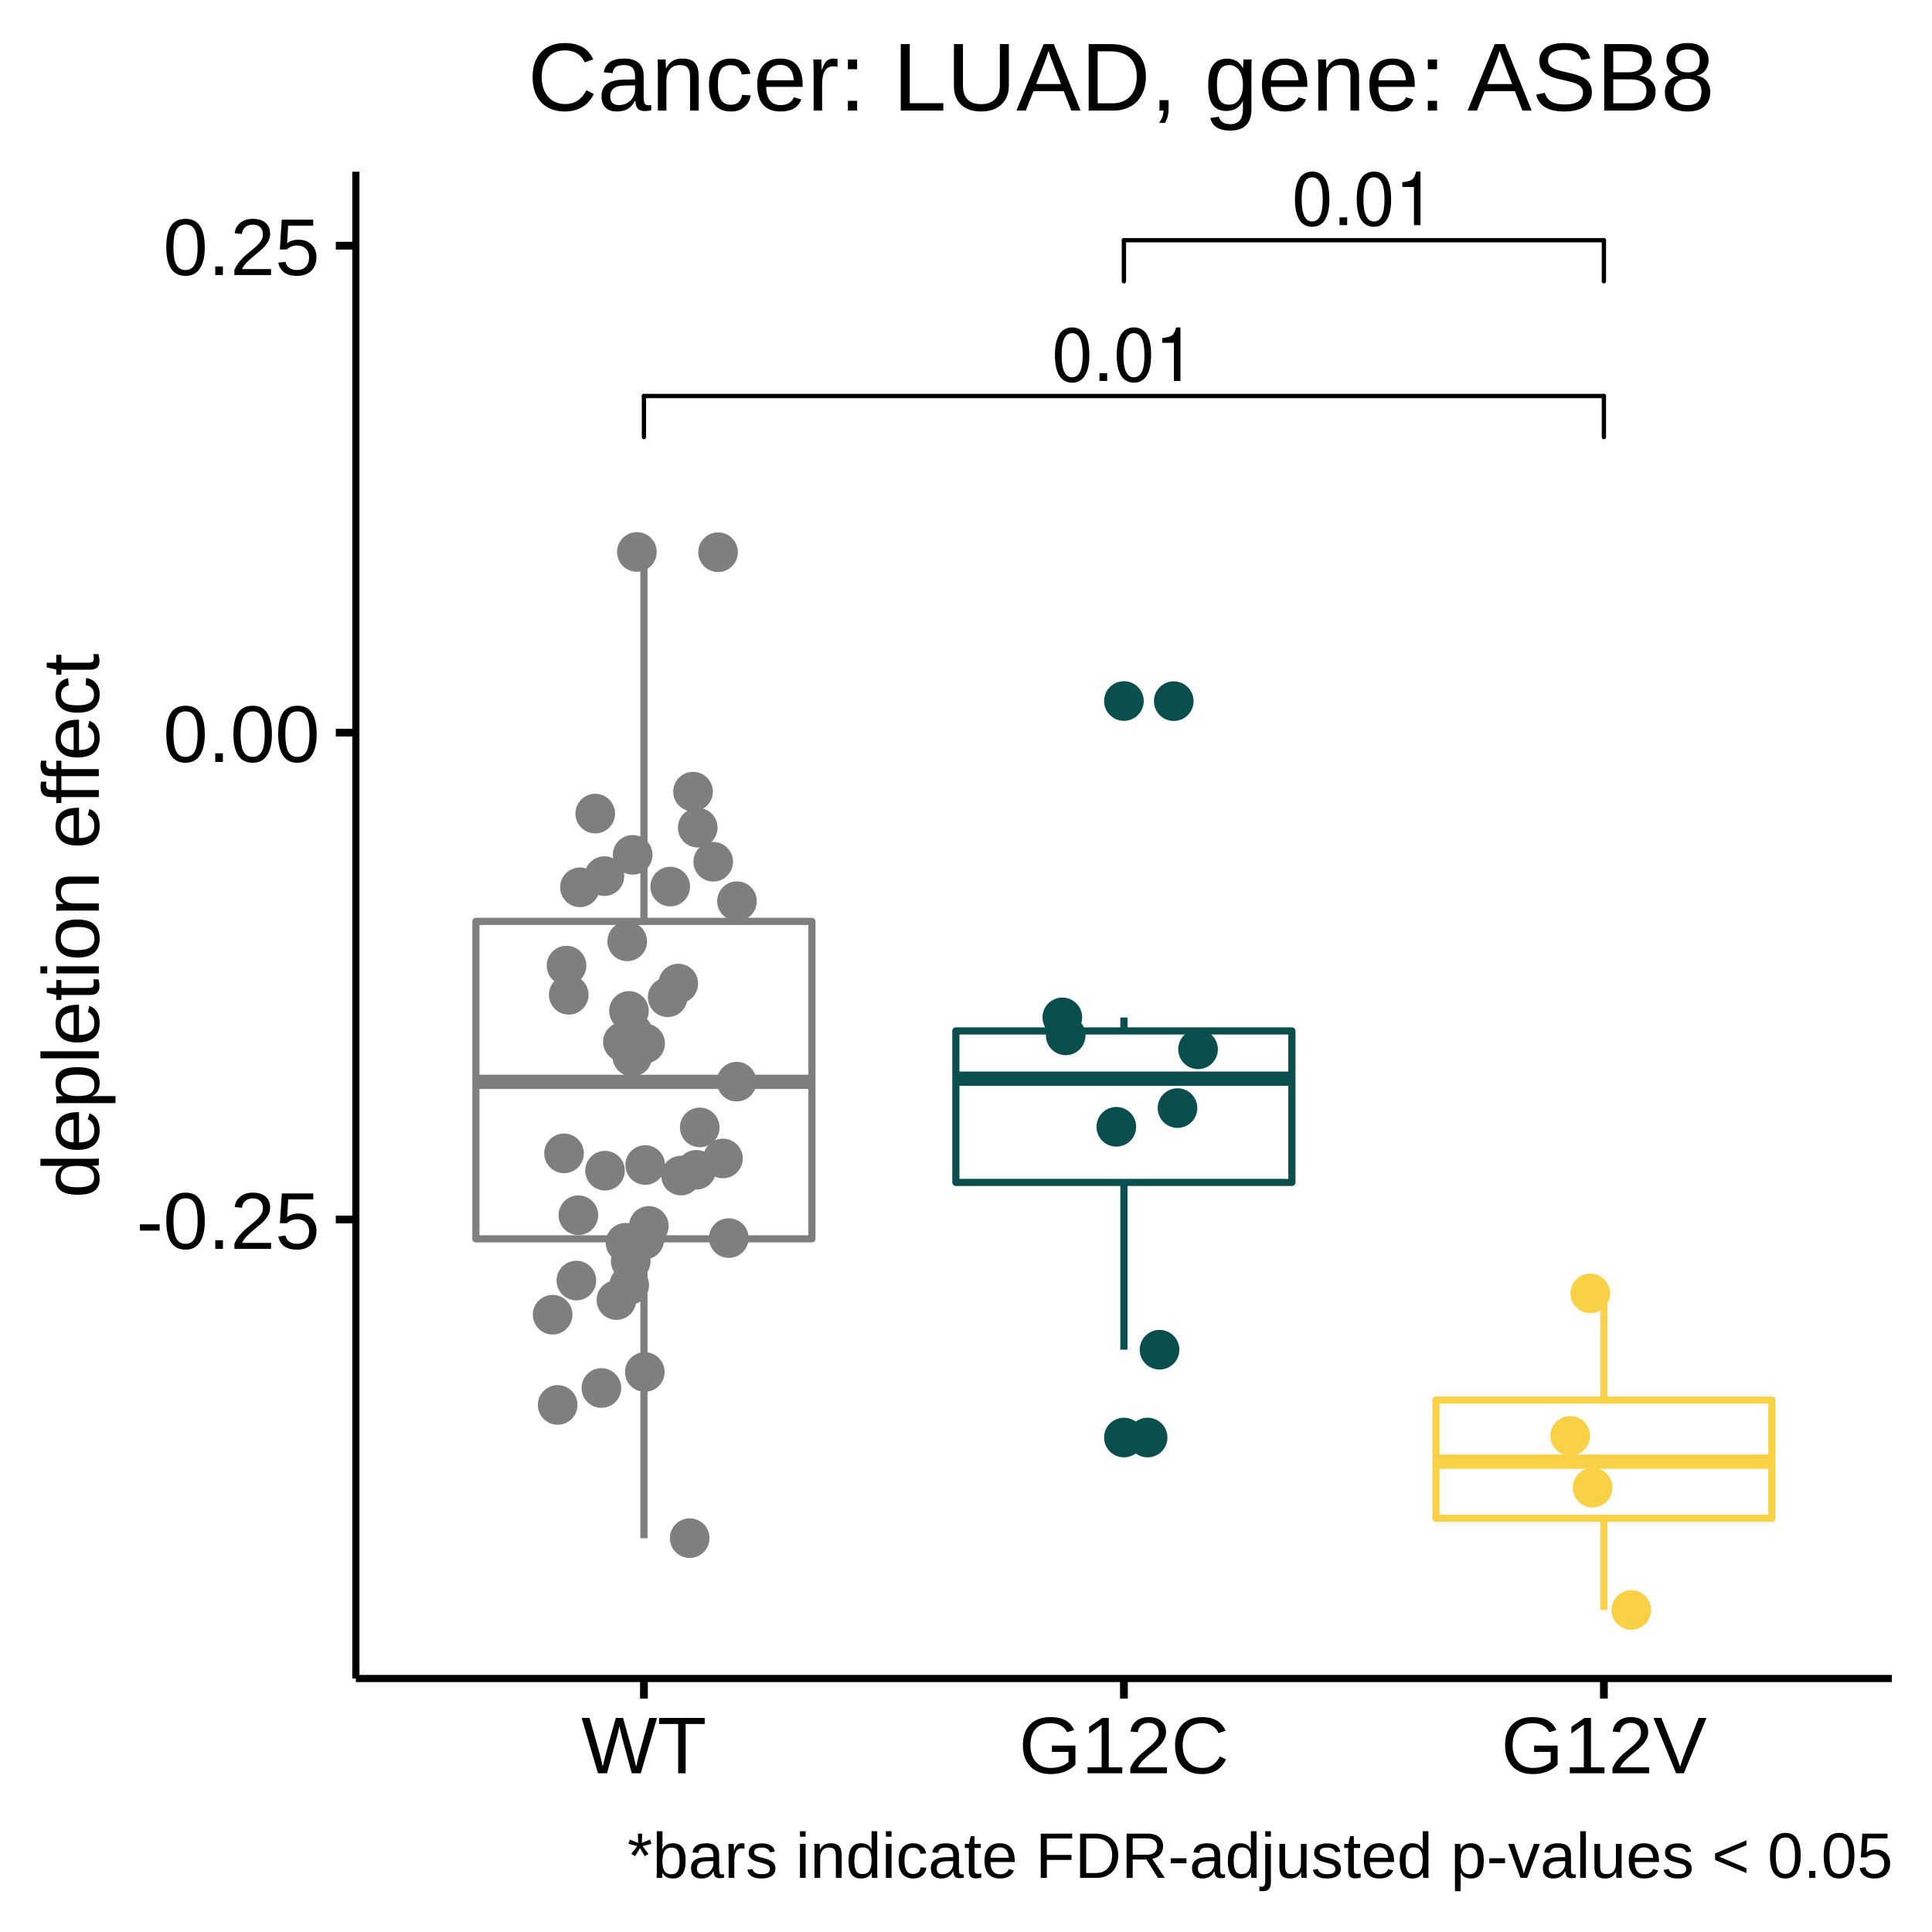
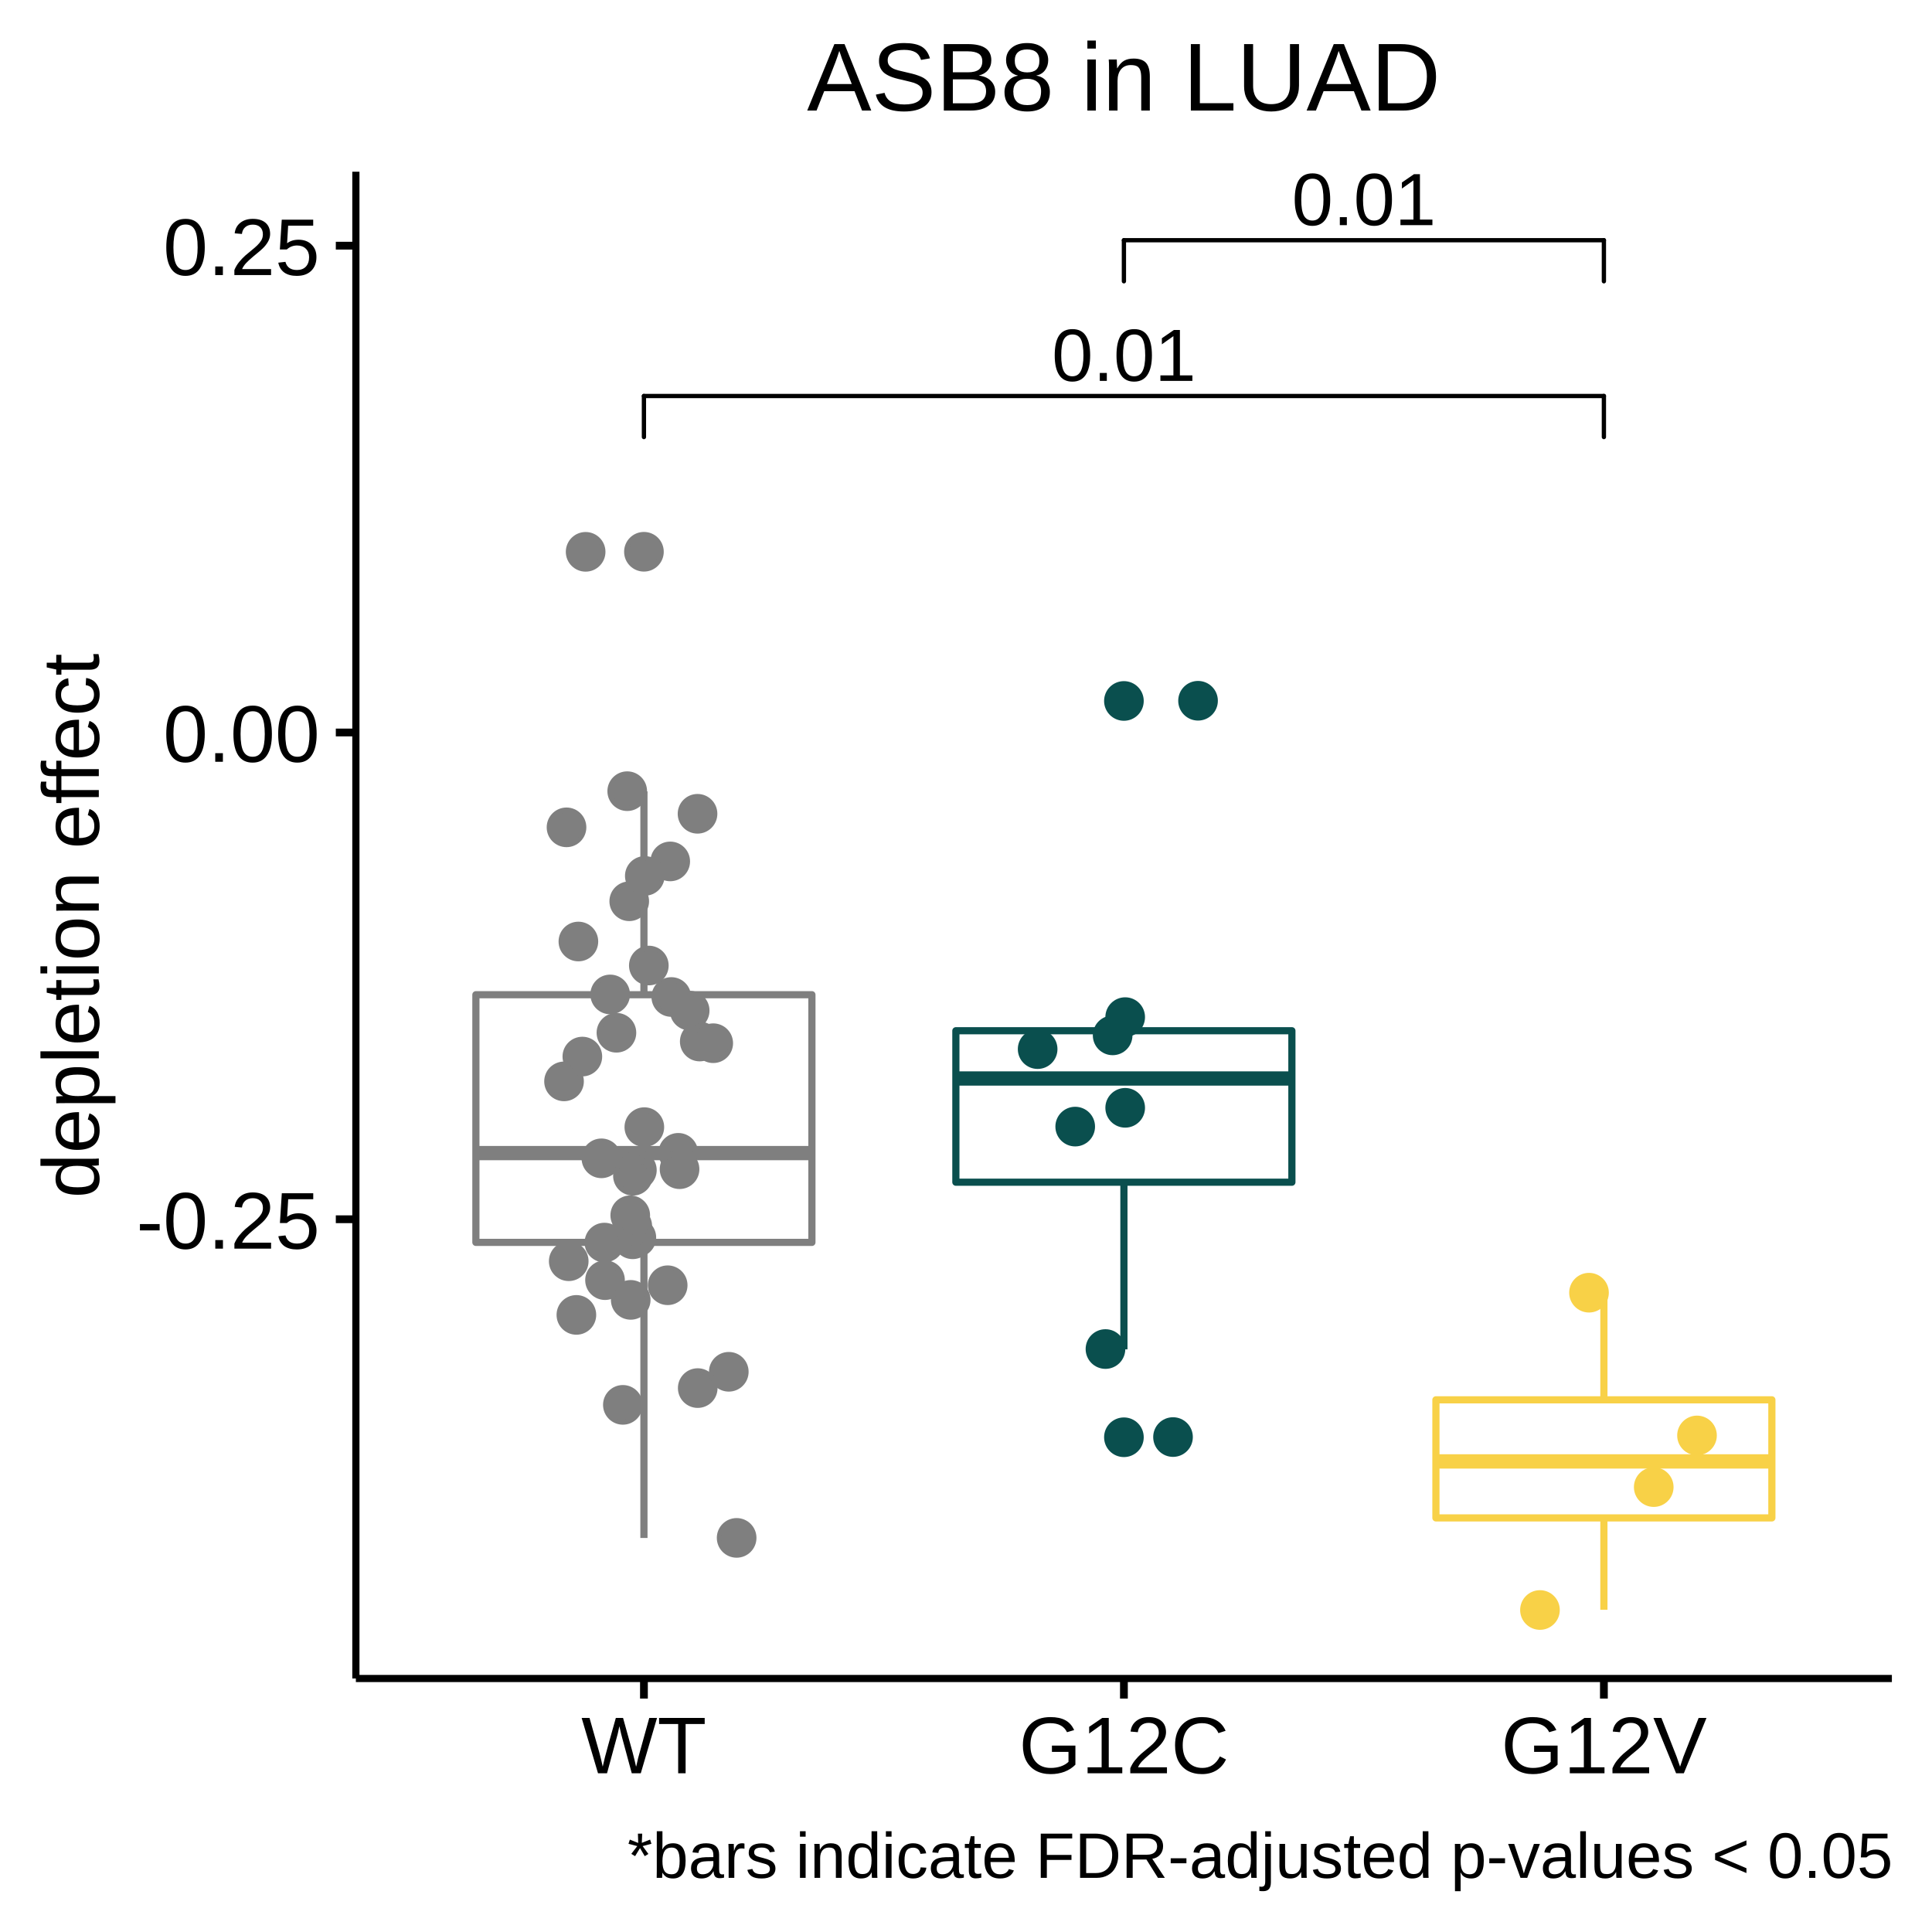
<svg xmlns="http://www.w3.org/2000/svg" viewBox="0 0 288.00 288.00">
  <defs>
    <style type="text/css">
    line, polyline, polygon, path, rect, circle {
      fill: none;
      stroke: #000000;
      stroke-linecap: round;
      stroke-linejoin: round;
      stroke-miterlimit: 10.00;
    }
  </style>
  </defs>
  <rect width="100%" height="100%" style="stroke: none; fill: #FFFFFF;" />
  <rect x="0.00" y="0.00" width="288.00" height="288.00" style="stroke-width: 1.16; stroke: #FFFFFF; fill: #FFFFFF;" />
  <defs>
    <clipPath id="cpNTMuMDV8MjgyLjAyfDI1MC4yMXwyNS42MA==">
      <rect x="53.05" y="25.60" width="228.97" height="224.62" />
    </clipPath>
  </defs>
  <rect x="53.05" y="25.60" width="228.97" height="224.62" style="stroke-width: 1.16; stroke: none; fill: #FFFFFF;" clip-path="url(#cpNTMuMDV8MjgyLjAyfDI1MC4yMXwyNS42MA==)" />
-   <line x1="95.99" y1="137.35" x2="95.99" y2="82.26" style="stroke-width: 1.07; stroke: #7F7F7F; stroke-linecap: butt;" clip-path="url(#cpNTMuMDV8MjgyLjAyfDI1MC4yMXwyNS42MA==)" />
-   <line x1="95.99" y1="184.67" x2="95.99" y2="229.30" style="stroke-width: 1.07; stroke: #7F7F7F; stroke-linecap: butt;" clip-path="url(#cpNTMuMDV8MjgyLjAyfDI1MC4yMXwyNS42MA==)" />
-   <polygon points="70.94,137.35 70.94,184.67 121.03,184.67 121.03,137.35 70.94,137.35 " style="stroke-width: 1.07; stroke: #7F7F7F; fill: #FFFFFF;" clip-path="url(#cpNTMuMDV8MjgyLjAyfDI1MC4yMXwyNS42MA==)" />
-   <line x1="70.94" y1="161.27" x2="121.03" y2="161.27" style="stroke-width: 2.13; stroke: #7F7F7F; stroke-linecap: butt;" clip-path="url(#cpNTMuMDV8MjgyLjAyfDI1MC4yMXwyNS42MA==)" />
-   <circle cx="167.54" cy="104.50" r="1.95pt" style="stroke-width: 0.71; stroke: #0A4F4E; fill: #0A4F4E;" clip-path="url(#cpNTMuMDV8MjgyLjAyfDI1MC4yMXwyNS42MA==)" />
-   <circle cx="167.54" cy="214.29" r="1.95pt" style="stroke-width: 0.71; stroke: #0A4F4E; fill: #0A4F4E;" clip-path="url(#cpNTMuMDV8MjgyLjAyfDI1MC4yMXwyNS42MA==)" />
-   <line x1="167.54" y1="153.68" x2="167.54" y2="151.68" style="stroke-width: 1.07; stroke: #0A4F4E; stroke-linecap: butt;" clip-path="url(#cpNTMuMDV8MjgyLjAyfDI1MC4yMXwyNS42MA==)" />
-   <line x1="167.54" y1="176.26" x2="167.54" y2="201.19" style="stroke-width: 1.07; stroke: #0A4F4E; stroke-linecap: butt;" clip-path="url(#cpNTMuMDV8MjgyLjAyfDI1MC4yMXwyNS42MA==)" />
-   <polygon points="142.49,153.68 142.49,176.26 192.58,176.26 192.58,153.68 142.49,153.68 " style="stroke-width: 1.07; stroke: #0A4F4E; fill: #FFFFFF;" clip-path="url(#cpNTMuMDV8MjgyLjAyfDI1MC4yMXwyNS42MA==)" />
-   <line x1="142.49" y1="160.80" x2="192.58" y2="160.80" style="stroke-width: 2.13; stroke: #0A4F4E; stroke-linecap: butt;" clip-path="url(#cpNTMuMDV8MjgyLjAyfDI1MC4yMXwyNS42MA==)" />
-   <line x1="239.09" y1="208.71" x2="239.09" y2="192.78" style="stroke-width: 1.07; stroke: #F8D147; stroke-linecap: butt;" clip-path="url(#cpNTMuMDV8MjgyLjAyfDI1MC4yMXwyNS42MA==)" />
-   <line x1="239.09" y1="226.32" x2="239.09" y2="240.00" style="stroke-width: 1.07; stroke: #F8D147; stroke-linecap: butt;" clip-path="url(#cpNTMuMDV8MjgyLjAyfDI1MC4yMXwyNS42MA==)" />
-   <polygon points="214.05,208.71 214.05,226.32 264.13,226.32 264.13,208.71 214.05,208.71 " style="stroke-width: 1.07; stroke: #F8D147; fill: #FFFFFF;" clip-path="url(#cpNTMuMDV8MjgyLjAyfDI1MC4yMXwyNS42MA==)" />
-   <line x1="214.05" y1="217.89" x2="264.13" y2="217.89" style="stroke-width: 2.13; stroke: #F8D147; stroke-linecap: butt;" clip-path="url(#cpNTMuMDV8MjgyLjAyfDI1MC4yMXwyNS42MA==)" />
-   <circle cx="94.31" cy="127.43" r="1.95pt" style="stroke-width: 0.71; stroke: #7F7F7F; fill: #7F7F7F;" clip-path="url(#cpNTMuMDV8MjgyLjAyfDI1MC4yMXwyNS42MA==)" />
-   <circle cx="96.05" cy="184.79" r="1.95pt" style="stroke-width: 0.71; stroke: #7F7F7F; fill: #7F7F7F;" clip-path="url(#cpNTMuMDV8MjgyLjAyfDI1MC4yMXwyNS42MA==)" />
-   <circle cx="104.31" cy="168.06" r="1.95pt" style="stroke-width: 0.71; stroke: #7F7F7F; fill: #7F7F7F;" clip-path="url(#cpNTMuMDV8MjgyLjAyfDI1MC4yMXwyNS42MA==)" />
-   <circle cx="86.45" cy="132.27" r="1.95pt" style="stroke-width: 0.71; stroke: #7F7F7F; fill: #7F7F7F;" clip-path="url(#cpNTMuMDV8MjgyLjAyfDI1MC4yMXwyNS42MA==)" />
-   <circle cx="101.11" cy="146.62" r="1.95pt" style="stroke-width: 0.71; stroke: #7F7F7F; fill: #7F7F7F;" clip-path="url(#cpNTMuMDV8MjgyLjAyfDI1MC4yMXwyNS42MA==)" />
-   <circle cx="96.18" cy="173.67" r="1.95pt" style="stroke-width: 0.71; stroke: #7F7F7F; fill: #7F7F7F;" clip-path="url(#cpNTMuMDV8MjgyLjAyfDI1MC4yMXwyNS42MA==)" />
-   <circle cx="92.85" cy="155.32" r="1.95pt" style="stroke-width: 0.71; stroke: #7F7F7F; fill: #7F7F7F;" clip-path="url(#cpNTMuMDV8MjgyLjAyfDI1MC4yMXwyNS42MA==)" />
-   <circle cx="99.91" cy="132.16" r="1.95pt" style="stroke-width: 0.71; stroke: #7F7F7F; fill: #7F7F7F;" clip-path="url(#cpNTMuMDV8MjgyLjAyfDI1MC4yMXwyNS42MA==)" />
-   <circle cx="243.18" cy="240.00" r="1.95pt" style="stroke-width: 0.71; stroke: #F8D147; fill: #F8D147;" clip-path="url(#cpNTMuMDV8MjgyLjAyfDI1MC4yMXwyNS42MA==)" />
-   <circle cx="84.08" cy="171.93" r="1.95pt" style="stroke-width: 0.71; stroke: #7F7F7F; fill: #7F7F7F;" clip-path="url(#cpNTMuMDV8MjgyLjAyfDI1MC4yMXwyNS42MA==)" />
-   <circle cx="175.53" cy="165.18" r="1.95pt" style="stroke-width: 0.71; stroke: #0A4F4E; fill: #0A4F4E;" clip-path="url(#cpNTMuMDV8MjgyLjAyfDI1MC4yMXwyNS42MA==)" />
-   <circle cx="83.13" cy="209.43" r="1.95pt" style="stroke-width: 0.71; stroke: #7F7F7F; fill: #7F7F7F;" clip-path="url(#cpNTMuMDV8MjgyLjAyfDI1MC4yMXwyNS42MA==)" />
-   <circle cx="106.32" cy="128.46" r="1.95pt" style="stroke-width: 0.71; stroke: #7F7F7F; fill: #7F7F7F;" clip-path="url(#cpNTMuMDV8MjgyLjAyfDI1MC4yMXwyNS42MA==)" />
-   <circle cx="99.53" cy="148.66" r="1.95pt" style="stroke-width: 0.71; stroke: #7F7F7F; fill: #7F7F7F;" clip-path="url(#cpNTMuMDV8MjgyLjAyfDI1MC4yMXwyNS42MA==)" />
-   <circle cx="109.81" cy="161.24" r="1.95pt" style="stroke-width: 0.71; stroke: #7F7F7F; fill: #7F7F7F;" clip-path="url(#cpNTMuMDV8MjgyLjAyfDI1MC4yMXwyNS42MA==)" />
-   <circle cx="88.73" cy="121.28" r="1.95pt" style="stroke-width: 0.71; stroke: #7F7F7F; fill: #7F7F7F;" clip-path="url(#cpNTMuMDV8MjgyLjAyfDI1MC4yMXwyNS42MA==)" />
-   <circle cx="178.59" cy="156.42" r="1.95pt" style="stroke-width: 0.71; stroke: #0A4F4E; fill: #0A4F4E;" clip-path="url(#cpNTMuMDV8MjgyLjAyfDI1MC4yMXwyNS42MA==)" />
-   <circle cx="96.17" cy="155.55" r="1.95pt" style="stroke-width: 0.71; stroke: #7F7F7F; fill: #7F7F7F;" clip-path="url(#cpNTMuMDV8MjgyLjAyfDI1MC4yMXwyNS42MA==)" />
-   <circle cx="93.80" cy="191.56" r="1.95pt" style="stroke-width: 0.71; stroke: #7F7F7F; fill: #7F7F7F;" clip-path="url(#cpNTMuMDV8MjgyLjAyfDI1MC4yMXwyNS42MA==)" />
-   <circle cx="102.81" cy="229.29" r="1.95pt" style="stroke-width: 0.71; stroke: #7F7F7F; fill: #7F7F7F;" clip-path="url(#cpNTMuMDV8MjgyLjAyfDI1MC4yMXwyNS42MA==)" />
-   <circle cx="166.41" cy="167.97" r="1.95pt" style="stroke-width: 0.71; stroke: #0A4F4E; fill: #0A4F4E;" clip-path="url(#cpNTMuMDV8MjgyLjAyfDI1MC4yMXwyNS42MA==)" />
-   <circle cx="174.97" cy="104.52" r="1.95pt" style="stroke-width: 0.71; stroke: #0A4F4E; fill: #0A4F4E;" clip-path="url(#cpNTMuMDV8MjgyLjAyfDI1MC4yMXwyNS42MA==)" />
-   <circle cx="158.36" cy="151.66" r="1.95pt" style="stroke-width: 0.71; stroke: #0A4F4E; fill: #0A4F4E;" clip-path="url(#cpNTMuMDV8MjgyLjAyfDI1MC4yMXwyNS42MA==)" />
-   <circle cx="109.86" cy="134.34" r="1.95pt" style="stroke-width: 0.71; stroke: #7F7F7F; fill: #7F7F7F;" clip-path="url(#cpNTMuMDV8MjgyLjAyfDI1MC4yMXwyNS42MA==)" />
-   <circle cx="93.76" cy="150.70" r="1.95pt" style="stroke-width: 0.71; stroke: #7F7F7F; fill: #7F7F7F;" clip-path="url(#cpNTMuMDV8MjgyLjAyfDI1MC4yMXwyNS42MA==)" />
-   <circle cx="108.64" cy="184.56" r="1.95pt" style="stroke-width: 0.71; stroke: #7F7F7F; fill: #7F7F7F;" clip-path="url(#cpNTMuMDV8MjgyLjAyfDI1MC4yMXwyNS42MA==)" />
-   <circle cx="237.41" cy="221.76" r="1.95pt" style="stroke-width: 0.71; stroke: #F8D147; fill: #F8D147;" clip-path="url(#cpNTMuMDV8MjgyLjAyfDI1MC4yMXwyNS42MA==)" />
-   <circle cx="94.25" cy="157.50" r="1.95pt" style="stroke-width: 0.71; stroke: #7F7F7F; fill: #7F7F7F;" clip-path="url(#cpNTMuMDV8MjgyLjAyfDI1MC4yMXwyNS42MA==)" />
-   <circle cx="234.07" cy="214.04" r="1.95pt" style="stroke-width: 0.71; stroke: #F8D147; fill: #F8D147;" clip-path="url(#cpNTMuMDV8MjgyLjAyfDI1MC4yMXwyNS42MA==)" />
-   <circle cx="237.05" cy="192.80" r="1.95pt" style="stroke-width: 0.71; stroke: #F8D147; fill: #F8D147;" clip-path="url(#cpNTMuMDV8MjgyLjAyfDI1MC4yMXwyNS42MA==)" />
-   <circle cx="96.12" cy="204.52" r="1.95pt" style="stroke-width: 0.71; stroke: #7F7F7F; fill: #7F7F7F;" clip-path="url(#cpNTMuMDV8MjgyLjAyfDI1MC4yMXwyNS42MA==)" />
-   <circle cx="158.86" cy="154.34" r="1.95pt" style="stroke-width: 0.71; stroke: #0A4F4E; fill: #0A4F4E;" clip-path="url(#cpNTMuMDV8MjgyLjAyfDI1MC4yMXwyNS42MA==)" />
-   <circle cx="96.72" cy="182.75" r="1.95pt" style="stroke-width: 0.71; stroke: #7F7F7F; fill: #7F7F7F;" clip-path="url(#cpNTMuMDV8MjgyLjAyfDI1MC4yMXwyNS42MA==)" />
-   <circle cx="84.78" cy="148.29" r="1.95pt" style="stroke-width: 0.71; stroke: #7F7F7F; fill: #7F7F7F;" clip-path="url(#cpNTMuMDV8MjgyLjAyfDI1MC4yMXwyNS42MA==)" />
-   <circle cx="86.22" cy="181.15" r="1.95pt" style="stroke-width: 0.71; stroke: #7F7F7F; fill: #7F7F7F;" clip-path="url(#cpNTMuMDV8MjgyLjAyfDI1MC4yMXwyNS42MA==)" />
-   <circle cx="90.10" cy="130.60" r="1.95pt" style="stroke-width: 0.71; stroke: #7F7F7F; fill: #7F7F7F;" clip-path="url(#cpNTMuMDV8MjgyLjAyfDI1MC4yMXwyNS42MA==)" />
-   <circle cx="94.94" cy="82.28" r="1.95pt" style="stroke-width: 0.71; stroke: #7F7F7F; fill: #7F7F7F;" clip-path="url(#cpNTMuMDV8MjgyLjAyfDI1MC4yMXwyNS42MA==)" />
-   <circle cx="84.45" cy="143.94" r="1.95pt" style="stroke-width: 0.71; stroke: #7F7F7F; fill: #7F7F7F;" clip-path="url(#cpNTMuMDV8MjgyLjAyfDI1MC4yMXwyNS42MA==)" />
-   <circle cx="94.02" cy="188.01" r="1.95pt" style="stroke-width: 0.71; stroke: #7F7F7F; fill: #7F7F7F;" clip-path="url(#cpNTMuMDV8MjgyLjAyfDI1MC4yMXwyNS42MA==)" />
-   <circle cx="93.50" cy="140.33" r="1.95pt" style="stroke-width: 0.71; stroke: #7F7F7F; fill: #7F7F7F;" clip-path="url(#cpNTMuMDV8MjgyLjAyfDI1MC4yMXwyNS42MA==)" />
-   <circle cx="93.24" cy="185.26" r="1.95pt" style="stroke-width: 0.71; stroke: #7F7F7F; fill: #7F7F7F;" clip-path="url(#cpNTMuMDV8MjgyLjAyfDI1MC4yMXwyNS42MA==)" />
-   <circle cx="90.19" cy="174.51" r="1.95pt" style="stroke-width: 0.71; stroke: #7F7F7F; fill: #7F7F7F;" clip-path="url(#cpNTMuMDV8MjgyLjAyfDI1MC4yMXwyNS42MA==)" />
-   <circle cx="104.01" cy="123.38" r="1.95pt" style="stroke-width: 0.71; stroke: #7F7F7F; fill: #7F7F7F;" clip-path="url(#cpNTMuMDV8MjgyLjAyfDI1MC4yMXwyNS42MA==)" />
-   <circle cx="91.89" cy="193.80" r="1.95pt" style="stroke-width: 0.71; stroke: #7F7F7F; fill: #7F7F7F;" clip-path="url(#cpNTMuMDV8MjgyLjAyfDI1MC4yMXwyNS42MA==)" />
-   <circle cx="103.31" cy="118.01" r="1.95pt" style="stroke-width: 0.71; stroke: #7F7F7F; fill: #7F7F7F;" clip-path="url(#cpNTMuMDV8MjgyLjAyfDI1MC4yMXwyNS42MA==)" />
-   <circle cx="172.85" cy="201.20" r="1.95pt" style="stroke-width: 0.71; stroke: #0A4F4E; fill: #0A4F4E;" clip-path="url(#cpNTMuMDV8MjgyLjAyfDI1MC4yMXwyNS42MA==)" />
-   <circle cx="85.92" cy="190.89" r="1.95pt" style="stroke-width: 0.71; stroke: #7F7F7F; fill: #7F7F7F;" clip-path="url(#cpNTMuMDV8MjgyLjAyfDI1MC4yMXwyNS42MA==)" />
-   <circle cx="89.65" cy="206.91" r="1.95pt" style="stroke-width: 0.71; stroke: #7F7F7F; fill: #7F7F7F;" clip-path="url(#cpNTMuMDV8MjgyLjAyfDI1MC4yMXwyNS42MA==)" />
-   <circle cx="94.35" cy="153.99" r="1.95pt" style="stroke-width: 0.71; stroke: #7F7F7F; fill: #7F7F7F;" clip-path="url(#cpNTMuMDV8MjgyLjAyfDI1MC4yMXwyNS42MA==)" />
-   <circle cx="171.07" cy="214.29" r="1.95pt" style="stroke-width: 0.71; stroke: #0A4F4E; fill: #0A4F4E;" clip-path="url(#cpNTMuMDV8MjgyLjAyfDI1MC4yMXwyNS42MA==)" />
-   <circle cx="103.80" cy="174.38" r="1.95pt" style="stroke-width: 0.71; stroke: #7F7F7F; fill: #7F7F7F;" clip-path="url(#cpNTMuMDV8MjgyLjAyfDI1MC4yMXwyNS42MA==)" />
-   <circle cx="107.04" cy="82.32" r="1.95pt" style="stroke-width: 0.71; stroke: #7F7F7F; fill: #7F7F7F;" clip-path="url(#cpNTMuMDV8MjgyLjAyfDI1MC4yMXwyNS42MA==)" />
-   <circle cx="82.38" cy="195.98" r="1.95pt" style="stroke-width: 0.71; stroke: #7F7F7F; fill: #7F7F7F;" clip-path="url(#cpNTMuMDV8MjgyLjAyfDI1MC4yMXwyNS42MA==)" />
-   <circle cx="107.77" cy="172.69" r="1.95pt" style="stroke-width: 0.71; stroke: #7F7F7F; fill: #7F7F7F;" clip-path="url(#cpNTMuMDV8MjgyLjAyfDI1MC4yMXwyNS42MA==)" />
-   <circle cx="101.52" cy="175.24" r="1.95pt" style="stroke-width: 0.71; stroke: #7F7F7F; fill: #7F7F7F;" clip-path="url(#cpNTMuMDV8MjgyLjAyfDI1MC4yMXwyNS42MA==)" />
+   <circle cx="95.99" cy="82.25" r="1.95pt" style="stroke-width: 0.71; stroke: #7F7F7F; fill: #7F7F7F;" clip-path="url(#cpNTMuMDV8MjgyLjAyfDI1MC4yMXwyNS42MA==)" />
+   <line x1="95.99" y1="148.28" x2="95.99" y2="117.97" style="stroke-width: 1.07; stroke: #7F7F7F; stroke-linecap: butt;" clip-path="url(#cpNTMuMDV8MjgyLjAyfDI1MC4yMXwyNS42MA==)" />
+   <line x1="95.99" y1="185.20" x2="95.99" y2="229.26" style="stroke-width: 1.07; stroke: #7F7F7F; stroke-linecap: butt;" clip-path="url(#cpNTMuMDV8MjgyLjAyfDI1MC4yMXwyNS42MA==)" />
+   <polygon points="70.94,148.28 70.94,185.20 121.03,185.20 121.03,148.28 70.94,148.28 " style="stroke-width: 1.07; stroke: #7F7F7F; fill: #FFFFFF;" clip-path="url(#cpNTMuMDV8MjgyLjAyfDI1MC4yMXwyNS42MA==)" />
+   <line x1="70.94" y1="171.89" x2="121.03" y2="171.89" style="stroke-width: 2.13; stroke: #7F7F7F; stroke-linecap: butt;" clip-path="url(#cpNTMuMDV8MjgyLjAyfDI1MC4yMXwyNS42MA==)" />
+   <circle cx="167.54" cy="104.49" r="1.95pt" style="stroke-width: 0.71; stroke: #0A4F4E; fill: #0A4F4E;" clip-path="url(#cpNTMuMDV8MjgyLjAyfDI1MC4yMXwyNS42MA==)" />
+   <circle cx="167.54" cy="214.25" r="1.95pt" style="stroke-width: 0.71; stroke: #0A4F4E; fill: #0A4F4E;" clip-path="url(#cpNTMuMDV8MjgyLjAyfDI1MC4yMXwyNS42MA==)" />
+   <line x1="167.54" y1="153.65" x2="167.54" y2="151.66" style="stroke-width: 1.07; stroke: #0A4F4E; stroke-linecap: butt;" clip-path="url(#cpNTMuMDV8MjgyLjAyfDI1MC4yMXwyNS42MA==)" />
+   <line x1="167.54" y1="176.23" x2="167.54" y2="201.15" style="stroke-width: 1.07; stroke: #0A4F4E; stroke-linecap: butt;" clip-path="url(#cpNTMuMDV8MjgyLjAyfDI1MC4yMXwyNS42MA==)" />
+   <polygon points="142.49,153.65 142.49,176.23 192.58,176.23 192.58,153.65 142.49,153.65 " style="stroke-width: 1.07; stroke: #0A4F4E; fill: #FFFFFF;" clip-path="url(#cpNTMuMDV8MjgyLjAyfDI1MC4yMXwyNS42MA==)" />
+   <line x1="142.49" y1="160.77" x2="192.58" y2="160.77" style="stroke-width: 2.13; stroke: #0A4F4E; stroke-linecap: butt;" clip-path="url(#cpNTMuMDV8MjgyLjAyfDI1MC4yMXwyNS42MA==)" />
+   <line x1="239.09" y1="208.67" x2="239.09" y2="192.75" style="stroke-width: 1.07; stroke: #F8D147; stroke-linecap: butt;" clip-path="url(#cpNTMuMDV8MjgyLjAyfDI1MC4yMXwyNS42MA==)" />
+   <line x1="239.09" y1="226.27" x2="239.09" y2="239.96" style="stroke-width: 1.07; stroke: #F8D147; stroke-linecap: butt;" clip-path="url(#cpNTMuMDV8MjgyLjAyfDI1MC4yMXwyNS42MA==)" />
+   <polygon points="214.05,208.67 214.05,226.27 264.13,226.27 264.13,208.67 214.05,208.67 " style="stroke-width: 1.07; stroke: #F8D147; fill: #FFFFFF;" clip-path="url(#cpNTMuMDV8MjgyLjAyfDI1MC4yMXwyNS42MA==)" />
+   <line x1="214.05" y1="217.85" x2="264.13" y2="217.85" style="stroke-width: 2.13; stroke: #F8D147; stroke-linecap: butt;" clip-path="url(#cpNTMuMDV8MjgyLjAyfDI1MC4yMXwyNS42MA==)" />
+   <circle cx="94.31" cy="184.74" r="1.95pt" style="stroke-width: 0.71; stroke: #7F7F7F; fill: #7F7F7F;" clip-path="url(#cpNTMuMDV8MjgyLjAyfDI1MC4yMXwyNS42MA==)" />
+   <circle cx="96.05" cy="168.02" r="1.95pt" style="stroke-width: 0.71; stroke: #7F7F7F; fill: #7F7F7F;" clip-path="url(#cpNTMuMDV8MjgyLjAyfDI1MC4yMXwyNS42MA==)" />
+   <circle cx="104.31" cy="155.26" r="1.95pt" style="stroke-width: 0.71; stroke: #7F7F7F; fill: #7F7F7F;" clip-path="url(#cpNTMuMDV8MjgyLjAyfDI1MC4yMXwyNS42MA==)" />
+   <circle cx="229.56" cy="240.00" r="1.95pt" style="stroke-width: 0.71; stroke: #F8D147; fill: #F8D147;" clip-path="url(#cpNTMuMDV8MjgyLjAyfDI1MC4yMXwyNS42MA==)" />
+   <circle cx="101.11" cy="171.85" r="1.95pt" style="stroke-width: 0.71; stroke: #7F7F7F; fill: #7F7F7F;" clip-path="url(#cpNTMuMDV8MjgyLjAyfDI1MC4yMXwyNS42MA==)" />
+   <circle cx="167.73" cy="165.14" r="1.95pt" style="stroke-width: 0.71; stroke: #0A4F4E; fill: #0A4F4E;" clip-path="url(#cpNTMuMDV8MjgyLjAyfDI1MC4yMXwyNS42MA==)" />
+   <circle cx="92.85" cy="209.42" r="1.95pt" style="stroke-width: 0.71; stroke: #7F7F7F; fill: #7F7F7F;" clip-path="url(#cpNTMuMDV8MjgyLjAyfDI1MC4yMXwyNS42MA==)" />
+   <circle cx="99.91" cy="128.41" r="1.95pt" style="stroke-width: 0.71; stroke: #7F7F7F; fill: #7F7F7F;" clip-path="url(#cpNTMuMDV8MjgyLjAyfDI1MC4yMXwyNS42MA==)" />
+   <circle cx="100.07" cy="148.62" r="1.95pt" style="stroke-width: 0.71; stroke: #7F7F7F; fill: #7F7F7F;" clip-path="url(#cpNTMuMDV8MjgyLjAyfDI1MC4yMXwyNS42MA==)" />
+   <circle cx="84.08" cy="161.20" r="1.95pt" style="stroke-width: 0.71; stroke: #7F7F7F; fill: #7F7F7F;" clip-path="url(#cpNTMuMDV8MjgyLjAyfDI1MC4yMXwyNS42MA==)" />
+   <circle cx="103.98" cy="121.31" r="1.95pt" style="stroke-width: 0.71; stroke: #7F7F7F; fill: #7F7F7F;" clip-path="url(#cpNTMuMDV8MjgyLjAyfDI1MC4yMXwyNS42MA==)" />
+   <circle cx="154.68" cy="156.39" r="1.95pt" style="stroke-width: 0.71; stroke: #0A4F4E; fill: #0A4F4E;" clip-path="url(#cpNTMuMDV8MjgyLjAyfDI1MC4yMXwyNS42MA==)" />
+   <circle cx="106.32" cy="155.51" r="1.95pt" style="stroke-width: 0.71; stroke: #7F7F7F; fill: #7F7F7F;" clip-path="url(#cpNTMuMDV8MjgyLjAyfDI1MC4yMXwyNS42MA==)" />
+   <circle cx="99.53" cy="191.59" r="1.95pt" style="stroke-width: 0.71; stroke: #7F7F7F; fill: #7F7F7F;" clip-path="url(#cpNTMuMDV8MjgyLjAyfDI1MC4yMXwyNS42MA==)" />
+   <circle cx="109.81" cy="229.25" r="1.95pt" style="stroke-width: 0.71; stroke: #7F7F7F; fill: #7F7F7F;" clip-path="url(#cpNTMuMDV8MjgyLjAyfDI1MC4yMXwyNS42MA==)" />
+   <circle cx="160.28" cy="167.94" r="1.95pt" style="stroke-width: 0.71; stroke: #0A4F4E; fill: #0A4F4E;" clip-path="url(#cpNTMuMDV8MjgyLjAyfDI1MC4yMXwyNS42MA==)" />
+   <circle cx="178.59" cy="104.46" r="1.95pt" style="stroke-width: 0.71; stroke: #0A4F4E; fill: #0A4F4E;" clip-path="url(#cpNTMuMDV8MjgyLjAyfDI1MC4yMXwyNS42MA==)" />
+   <circle cx="167.73" cy="151.62" r="1.95pt" style="stroke-width: 0.71; stroke: #0A4F4E; fill: #0A4F4E;" clip-path="url(#cpNTMuMDV8MjgyLjAyfDI1MC4yMXwyNS42MA==)" />
+   <circle cx="93.80" cy="134.35" r="1.95pt" style="stroke-width: 0.71; stroke: #7F7F7F; fill: #7F7F7F;" clip-path="url(#cpNTMuMDV8MjgyLjAyfDI1MC4yMXwyNS42MA==)" />
+   <circle cx="102.81" cy="150.65" r="1.95pt" style="stroke-width: 0.71; stroke: #7F7F7F; fill: #7F7F7F;" clip-path="url(#cpNTMuMDV8MjgyLjAyfDI1MC4yMXwyNS42MA==)" />
+   <circle cx="94.86" cy="184.48" r="1.95pt" style="stroke-width: 0.71; stroke: #7F7F7F; fill: #7F7F7F;" clip-path="url(#cpNTMuMDV8MjgyLjAyfDI1MC4yMXwyNS42MA==)" />
+   <circle cx="246.52" cy="221.68" r="1.95pt" style="stroke-width: 0.71; stroke: #F8D147; fill: #F8D147;" clip-path="url(#cpNTMuMDV8MjgyLjAyfDI1MC4yMXwyNS42MA==)" />
+   <circle cx="86.81" cy="157.50" r="1.95pt" style="stroke-width: 0.71; stroke: #7F7F7F; fill: #7F7F7F;" clip-path="url(#cpNTMuMDV8MjgyLjAyfDI1MC4yMXwyNS42MA==)" />
+   <circle cx="252.97" cy="213.98" r="1.95pt" style="stroke-width: 0.71; stroke: #F8D147; fill: #F8D147;" clip-path="url(#cpNTMuMDV8MjgyLjAyfDI1MC4yMXwyNS42MA==)" />
+   <circle cx="236.87" cy="192.70" r="1.95pt" style="stroke-width: 0.71; stroke: #F8D147; fill: #F8D147;" clip-path="url(#cpNTMuMDV8MjgyLjAyfDI1MC4yMXwyNS42MA==)" />
+   <circle cx="108.64" cy="204.49" r="1.95pt" style="stroke-width: 0.71; stroke: #7F7F7F; fill: #7F7F7F;" clip-path="url(#cpNTMuMDV8MjgyLjAyfDI1MC4yMXwyNS42MA==)" />
+   <circle cx="165.86" cy="154.34" r="1.95pt" style="stroke-width: 0.71; stroke: #0A4F4E; fill: #0A4F4E;" clip-path="url(#cpNTMuMDV8MjgyLjAyfDI1MC4yMXwyNS42MA==)" />
+   <circle cx="94.25" cy="182.75" r="1.95pt" style="stroke-width: 0.71; stroke: #7F7F7F; fill: #7F7F7F;" clip-path="url(#cpNTMuMDV8MjgyLjAyfDI1MC4yMXwyNS42MA==)" />
+   <circle cx="90.96" cy="148.24" r="1.95pt" style="stroke-width: 0.71; stroke: #7F7F7F; fill: #7F7F7F;" clip-path="url(#cpNTMuMDV8MjgyLjAyfDI1MC4yMXwyNS42MA==)" />
+   <circle cx="93.95" cy="181.16" r="1.95pt" style="stroke-width: 0.71; stroke: #7F7F7F; fill: #7F7F7F;" clip-path="url(#cpNTMuMDV8MjgyLjAyfDI1MC4yMXwyNS42MA==)" />
+   <circle cx="96.12" cy="130.57" r="1.95pt" style="stroke-width: 0.71; stroke: #7F7F7F; fill: #7F7F7F;" clip-path="url(#cpNTMuMDV8MjgyLjAyfDI1MC4yMXwyNS42MA==)" />
+   <circle cx="87.30" cy="82.26" r="1.95pt" style="stroke-width: 0.71; stroke: #7F7F7F; fill: #7F7F7F;" clip-path="url(#cpNTMuMDV8MjgyLjAyfDI1MC4yMXwyNS42MA==)" />
+   <circle cx="96.72" cy="143.93" r="1.95pt" style="stroke-width: 0.71; stroke: #7F7F7F; fill: #7F7F7F;" clip-path="url(#cpNTMuMDV8MjgyLjAyfDI1MC4yMXwyNS42MA==)" />
+   <circle cx="84.78" cy="188.01" r="1.95pt" style="stroke-width: 0.71; stroke: #7F7F7F; fill: #7F7F7F;" clip-path="url(#cpNTMuMDV8MjgyLjAyfDI1MC4yMXwyNS42MA==)" />
+   <circle cx="86.22" cy="140.35" r="1.95pt" style="stroke-width: 0.71; stroke: #7F7F7F; fill: #7F7F7F;" clip-path="url(#cpNTMuMDV8MjgyLjAyfDI1MC4yMXwyNS42MA==)" />
+   <circle cx="90.10" cy="185.23" r="1.95pt" style="stroke-width: 0.71; stroke: #7F7F7F; fill: #7F7F7F;" clip-path="url(#cpNTMuMDV8MjgyLjAyfDI1MC4yMXwyNS42MA==)" />
+   <circle cx="94.94" cy="174.43" r="1.95pt" style="stroke-width: 0.71; stroke: #7F7F7F; fill: #7F7F7F;" clip-path="url(#cpNTMuMDV8MjgyLjAyfDI1MC4yMXwyNS42MA==)" />
+   <circle cx="84.45" cy="123.33" r="1.95pt" style="stroke-width: 0.71; stroke: #7F7F7F; fill: #7F7F7F;" clip-path="url(#cpNTMuMDV8MjgyLjAyfDI1MC4yMXwyNS42MA==)" />
+   <circle cx="94.02" cy="193.77" r="1.95pt" style="stroke-width: 0.71; stroke: #7F7F7F; fill: #7F7F7F;" clip-path="url(#cpNTMuMDV8MjgyLjAyfDI1MC4yMXwyNS42MA==)" />
+   <circle cx="93.50" cy="117.94" r="1.95pt" style="stroke-width: 0.71; stroke: #7F7F7F; fill: #7F7F7F;" clip-path="url(#cpNTMuMDV8MjgyLjAyfDI1MC4yMXwyNS42MA==)" />
+   <circle cx="164.79" cy="201.10" r="1.95pt" style="stroke-width: 0.71; stroke: #0A4F4E; fill: #0A4F4E;" clip-path="url(#cpNTMuMDV8MjgyLjAyfDI1MC4yMXwyNS42MA==)" />
+   <circle cx="90.19" cy="190.83" r="1.95pt" style="stroke-width: 0.71; stroke: #7F7F7F; fill: #7F7F7F;" clip-path="url(#cpNTMuMDV8MjgyLjAyfDI1MC4yMXwyNS42MA==)" />
+   <circle cx="104.01" cy="206.92" r="1.95pt" style="stroke-width: 0.71; stroke: #7F7F7F; fill: #7F7F7F;" clip-path="url(#cpNTMuMDV8MjgyLjAyfDI1MC4yMXwyNS42MA==)" />
+   <circle cx="91.89" cy="153.95" r="1.95pt" style="stroke-width: 0.71; stroke: #7F7F7F; fill: #7F7F7F;" clip-path="url(#cpNTMuMDV8MjgyLjAyfDI1MC4yMXwyNS42MA==)" />
+   <circle cx="174.86" cy="214.22" r="1.95pt" style="stroke-width: 0.71; stroke: #0A4F4E; fill: #0A4F4E;" clip-path="url(#cpNTMuMDV8MjgyLjAyfDI1MC4yMXwyNS42MA==)" />
+   <circle cx="101.30" cy="174.29" r="1.95pt" style="stroke-width: 0.71; stroke: #7F7F7F; fill: #7F7F7F;" clip-path="url(#cpNTMuMDV8MjgyLjAyfDI1MC4yMXwyNS42MA==)" />
+   <circle cx="85.92" cy="196.01" r="1.95pt" style="stroke-width: 0.71; stroke: #7F7F7F; fill: #7F7F7F;" clip-path="url(#cpNTMuMDV8MjgyLjAyfDI1MC4yMXwyNS42MA==)" />
+   <circle cx="89.65" cy="172.67" r="1.95pt" style="stroke-width: 0.71; stroke: #7F7F7F; fill: #7F7F7F;" clip-path="url(#cpNTMuMDV8MjgyLjAyfDI1MC4yMXwyNS42MA==)" />
+   <circle cx="94.35" cy="175.27" r="1.95pt" style="stroke-width: 0.71; stroke: #7F7F7F; fill: #7F7F7F;" clip-path="url(#cpNTMuMDV8MjgyLjAyfDI1MC4yMXwyNS42MA==)" />
  <g clip-path="url(#cpNTMuMDV8MjgyLjAyfDI1MC4yMXwyNS42MA==)">
-     <text x="156.79" y="56.79" style="font-size: 11.04px; font-family: Nimbus Sans L;" textLength="21.50px" lengthAdjust="spacingAndGlyphs">0.01</text>
+     <text x="156.79" y="56.78" style="font-size: 11.04px; font-family: Arial;" textLength="21.50px" lengthAdjust="spacingAndGlyphs">0.01</text>
  </g>
-   <line x1="95.99" y1="65.16" x2="95.99" y2="59.03" style="stroke-width: 0.64;" clip-path="url(#cpNTMuMDV8MjgyLjAyfDI1MC4yMXwyNS42MA==)" />
+   <line x1="95.99" y1="65.15" x2="95.99" y2="59.03" style="stroke-width: 0.64;" clip-path="url(#cpNTMuMDV8MjgyLjAyfDI1MC4yMXwyNS42MA==)" />
  <line x1="95.99" y1="59.03" x2="239.09" y2="59.03" style="stroke-width: 0.64;" clip-path="url(#cpNTMuMDV8MjgyLjAyfDI1MC4yMXwyNS42MA==)" />
-   <line x1="239.09" y1="59.03" x2="239.09" y2="65.16" style="stroke-width: 0.64;" clip-path="url(#cpNTMuMDV8MjgyLjAyfDI1MC4yMXwyNS42MA==)" />
+   <line x1="239.09" y1="59.03" x2="239.09" y2="65.15" style="stroke-width: 0.64;" clip-path="url(#cpNTMuMDV8MjgyLjAyfDI1MC4yMXwyNS42MA==)" />
  <g clip-path="url(#cpNTMuMDV8MjgyLjAyfDI1MC4yMXwyNS42MA==)">
-     <text x="192.57" y="33.56" style="font-size: 11.04px; font-family: Nimbus Sans L;" textLength="21.50px" lengthAdjust="spacingAndGlyphs">0.01</text>
+     <text x="192.57" y="33.56" style="font-size: 11.04px; font-family: Arial;" textLength="21.50px" lengthAdjust="spacingAndGlyphs">0.01</text>
  </g>
  <line x1="167.54" y1="41.93" x2="167.54" y2="35.81" style="stroke-width: 0.64;" clip-path="url(#cpNTMuMDV8MjgyLjAyfDI1MC4yMXwyNS42MA==)" />
  <line x1="167.54" y1="35.81" x2="239.09" y2="35.81" style="stroke-width: 0.64;" clip-path="url(#cpNTMuMDV8MjgyLjAyfDI1MC4yMXwyNS42MA==)" />
  <line x1="239.09" y1="35.81" x2="239.09" y2="41.93" style="stroke-width: 0.64;" clip-path="url(#cpNTMuMDV8MjgyLjAyfDI1MC4yMXwyNS42MA==)" />
  <defs>
    <clipPath id="cpMC4wMHwyODguMDB8Mjg4LjAwfDAuMDA=">
      <rect x="0.00" y="0.00" width="288.00" height="288.00" />
    </clipPath>
  </defs>
  <polyline points="53.05,250.21 53.05,25.60 " style="stroke-width: 1.07; stroke-linecap: butt;" clip-path="url(#cpMC4wMHwyODguMDB8Mjg4LjAwfDAuMDA=)" />
  <g clip-path="url(#cpMC4wMHwyODguMDB8Mjg4LjAwfDAuMDA=)">
-     <text x="20.33" y="186.16" style="font-size: 12.00px; font-family: arial;" textLength="27.35px" lengthAdjust="spacingAndGlyphs">-0.25</text>
+     <text x="20.33" y="186.13" style="font-size: 12.00px; font-family: arial;" textLength="27.35px" lengthAdjust="spacingAndGlyphs">-0.25</text>
  </g>
  <g clip-path="url(#cpMC4wMHwyODguMDB8Mjg4LjAwfDAuMDA=)">
-     <text x="24.32" y="113.58" style="font-size: 12.00px; font-family: arial;" textLength="23.35px" lengthAdjust="spacingAndGlyphs">0.00</text>
+     <text x="24.32" y="113.56" style="font-size: 12.00px; font-family: arial;" textLength="23.35px" lengthAdjust="spacingAndGlyphs">0.00</text>
  </g>
  <g clip-path="url(#cpMC4wMHwyODguMDB8Mjg4LjAwfDAuMDA=)">
    <text x="24.32" y="41.00" style="font-size: 12.00px; font-family: arial;" textLength="23.35px" lengthAdjust="spacingAndGlyphs">0.25</text>
  </g>
-   <polyline points="50.06,181.79 53.05,181.79 " style="stroke-width: 1.16; stroke-linecap: butt;" clip-path="url(#cpMC4wMHwyODguMDB8Mjg4LjAwfDAuMDA=)" />
-   <polyline points="50.06,109.21 53.05,109.21 " style="stroke-width: 1.16; stroke-linecap: butt;" clip-path="url(#cpMC4wMHwyODguMDB8Mjg4LjAwfDAuMDA=)" />
+   <polyline points="50.06,181.75 53.05,181.75 " style="stroke-width: 1.16; stroke-linecap: butt;" clip-path="url(#cpMC4wMHwyODguMDB8Mjg4LjAwfDAuMDA=)" />
+   <polyline points="50.06,109.19 53.05,109.19 " style="stroke-width: 1.16; stroke-linecap: butt;" clip-path="url(#cpMC4wMHwyODguMDB8Mjg4LjAwfDAuMDA=)" />
  <polyline points="50.06,36.62 53.05,36.62 " style="stroke-width: 1.16; stroke-linecap: butt;" clip-path="url(#cpMC4wMHwyODguMDB8Mjg4LjAwfDAuMDA=)" />
  <polyline points="53.05,250.21 282.02,250.21 " style="stroke-width: 1.07; stroke-linecap: butt;" clip-path="url(#cpMC4wMHwyODguMDB8Mjg4LjAwfDAuMDA=)" />
  <polyline points="95.99,253.20 95.99,250.21 " style="stroke-width: 1.16; stroke-linecap: butt;" clip-path="url(#cpMC4wMHwyODguMDB8Mjg4LjAwfDAuMDA=)" />
  <polyline points="167.54,253.20 167.54,250.21 " style="stroke-width: 1.16; stroke-linecap: butt;" clip-path="url(#cpMC4wMHwyODguMDB8Mjg4LjAwfDAuMDA=)" />
  <polyline points="239.09,253.20 239.09,250.21 " style="stroke-width: 1.16; stroke-linecap: butt;" clip-path="url(#cpMC4wMHwyODguMDB8Mjg4LjAwfDAuMDA=)" />
  <g clip-path="url(#cpMC4wMHwyODguMDB8Mjg4LjAwfDAuMDA=)">
    <text x="86.66" y="264.34" style="font-size: 12.00px; font-family: arial;" textLength="18.66px" lengthAdjust="spacingAndGlyphs">WT</text>
  </g>
  <g clip-path="url(#cpMC4wMHwyODguMDB8Mjg4LjAwfDAuMDA=)">
    <text x="151.87" y="264.34" style="font-size: 12.00px; font-family: arial;" textLength="31.34px" lengthAdjust="spacingAndGlyphs">G12C</text>
  </g>
  <g clip-path="url(#cpMC4wMHwyODguMDB8Mjg4LjAwfDAuMDA=)">
    <text x="223.75" y="264.34" style="font-size: 12.00px; font-family: arial;" textLength="30.68px" lengthAdjust="spacingAndGlyphs">G12V</text>
  </g>
  <g clip-path="url(#cpMC4wMHwyODguMDB8Mjg4LjAwfDAuMDA=)">
    <text transform="translate(14.73,178.60) rotate(-90)" style="font-size: 12.00px; font-family: arial;" textLength="81.38px" lengthAdjust="spacingAndGlyphs">depletion effect</text>
  </g>
  <g clip-path="url(#cpMC4wMHwyODguMDB8Mjg4LjAwfDAuMDA=)">
-     <text x="78.66" y="16.48" style="font-size: 14.40px; font-family: arial;" textLength="177.76px" lengthAdjust="spacingAndGlyphs">Cancer: LUAD, gene: ASB8</text>
+     <text x="120.30" y="16.48" style="font-size: 14.40px; font-family: arial;" textLength="94.48px" lengthAdjust="spacingAndGlyphs">ASB8 in LUAD</text>
  </g>
  <g clip-path="url(#cpMC4wMHwyODguMDB8Mjg4LjAwfDAuMDA=)">
    <text x="93.53" y="279.93" style="font-size: 9.60px; font-family: arial;" textLength="188.49px" lengthAdjust="spacingAndGlyphs">*bars indicate FDR-adjusted p-values &lt; 0.05</text>
  </g>
</svg>
